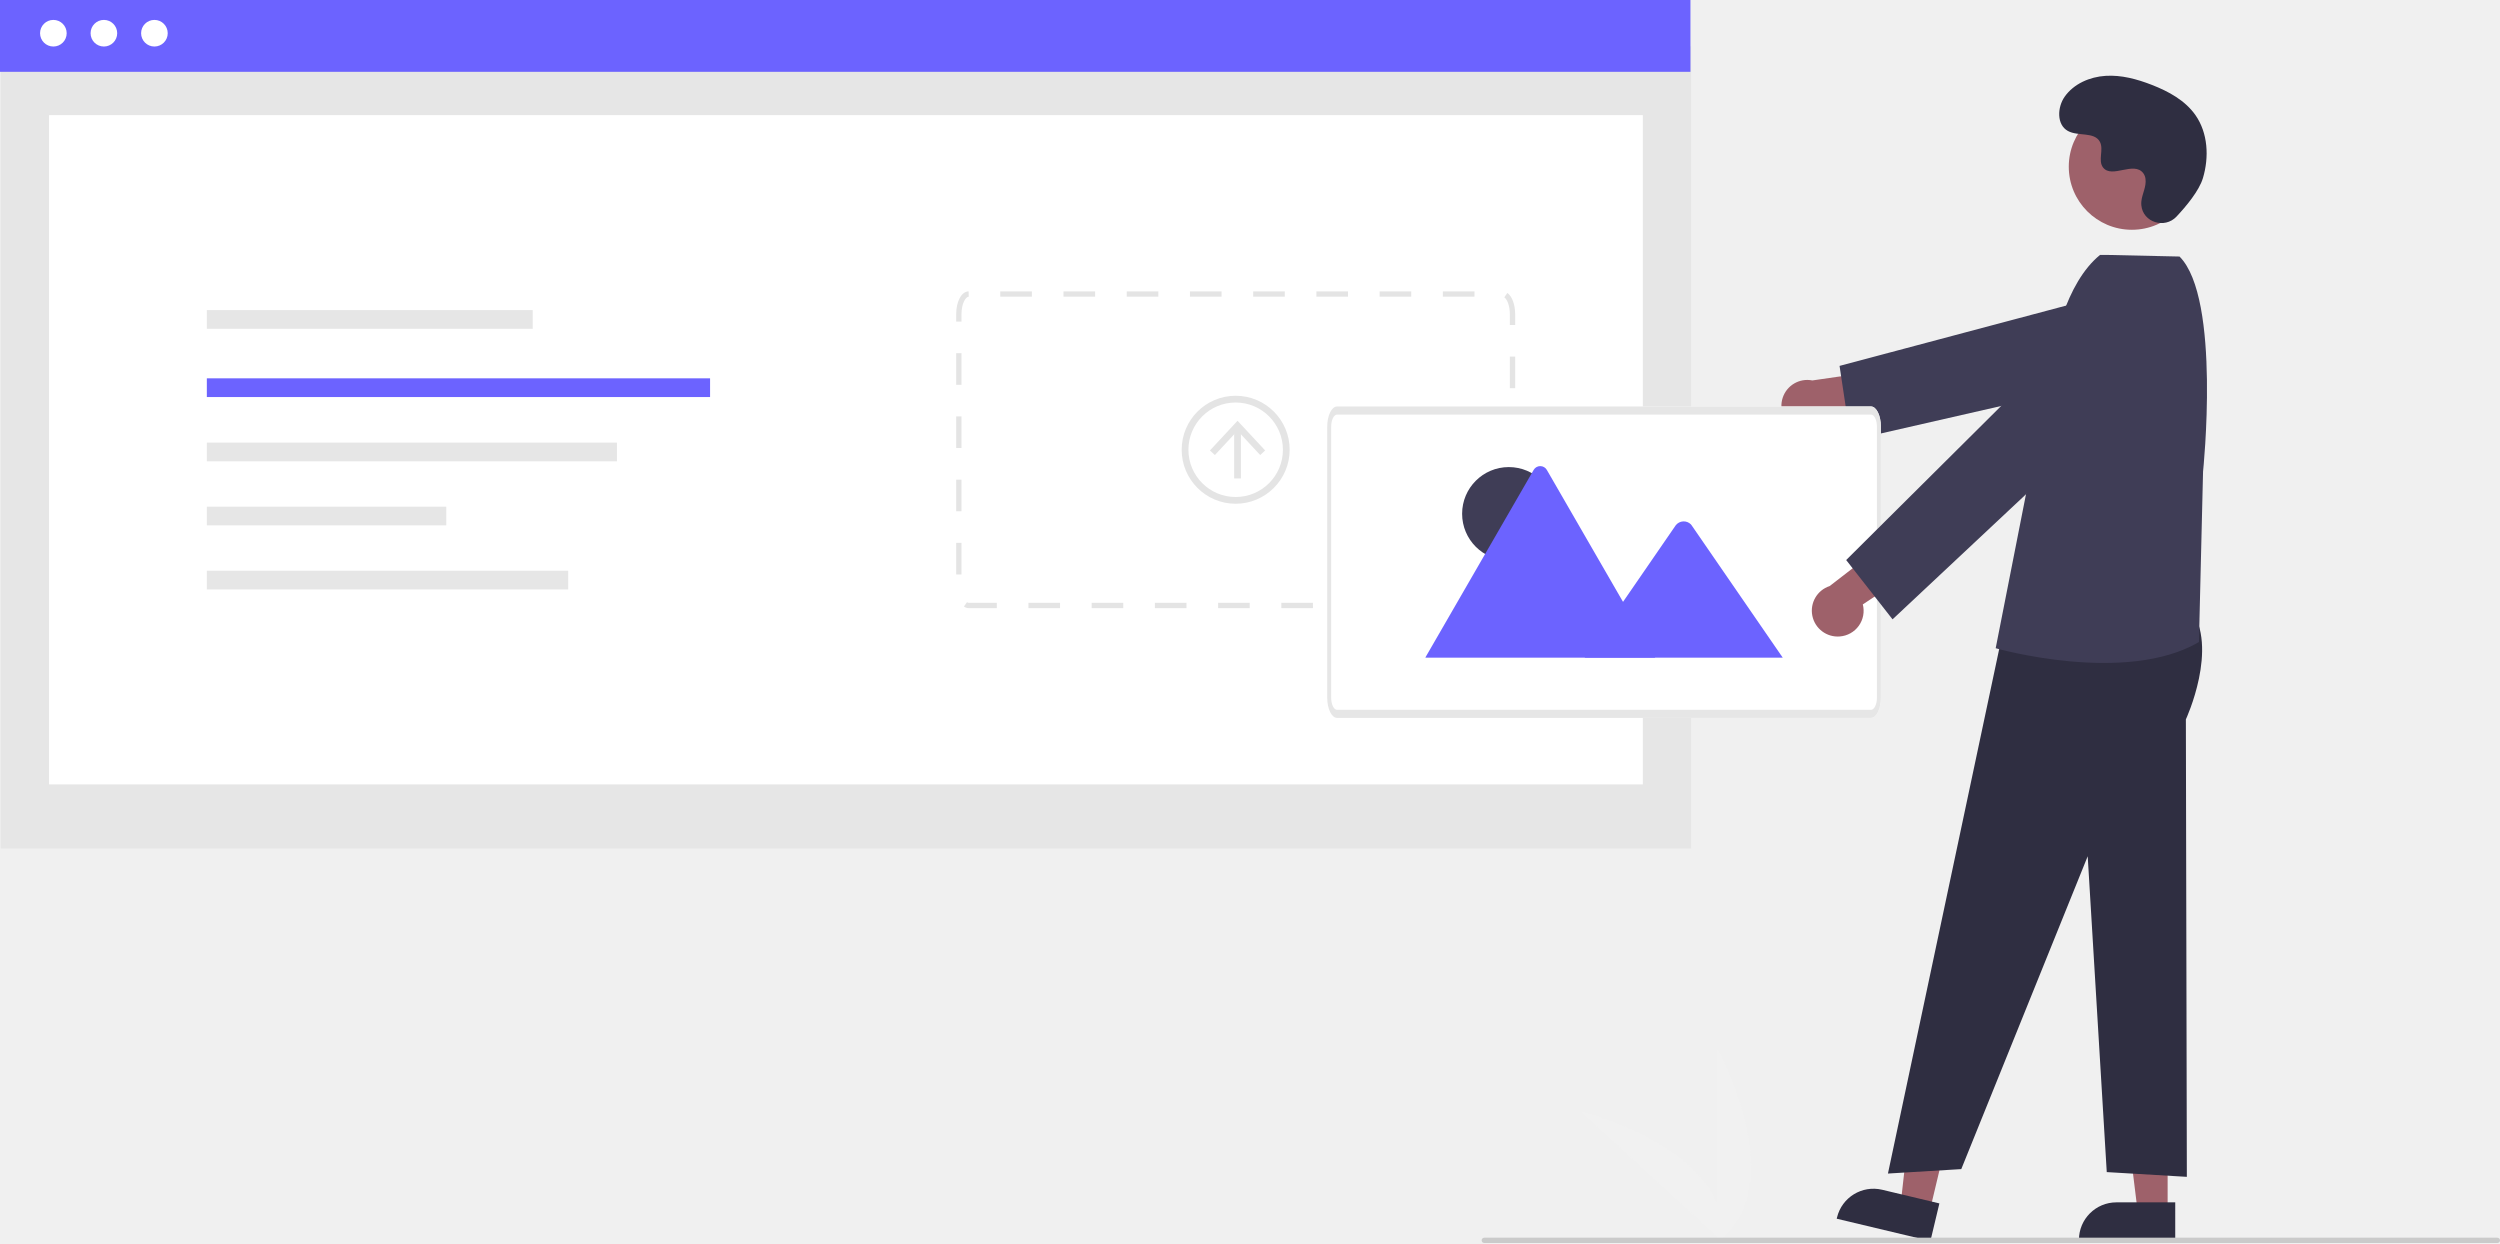
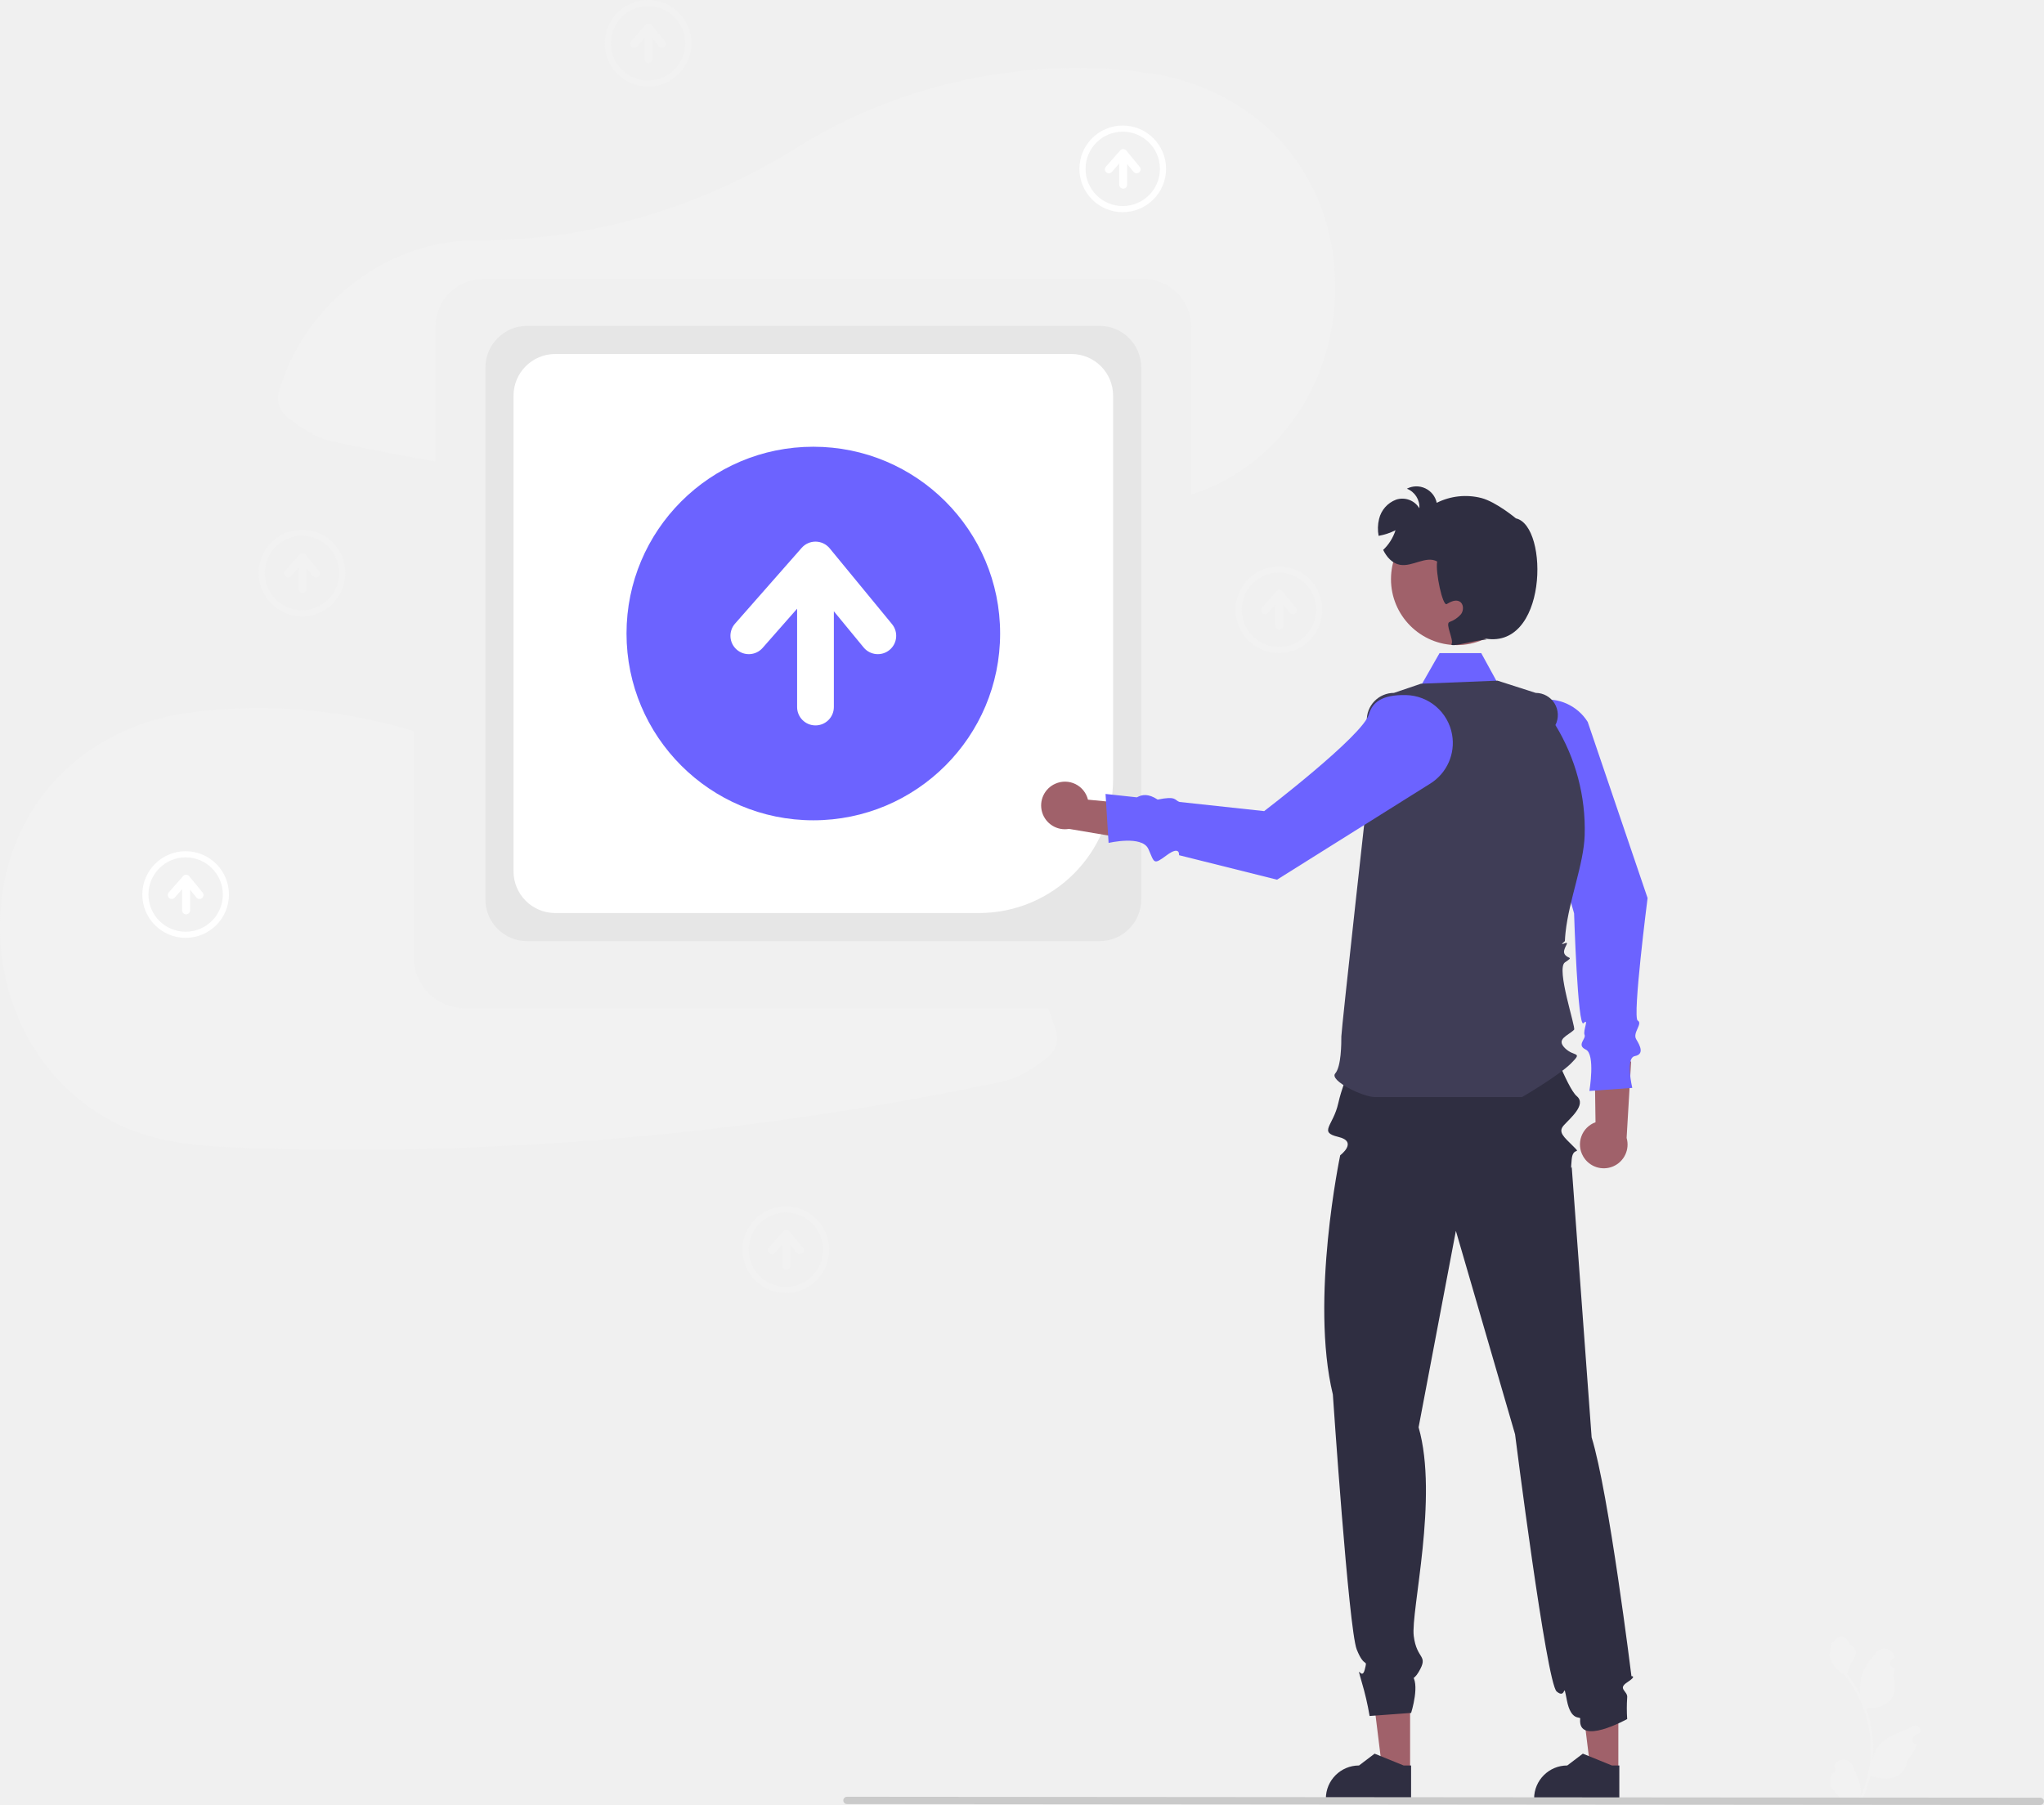
- <svg xmlns="http://www.w3.org/2000/svg" data-name="Layer 1" width="940.221" height="467.484" viewBox="0 0 940.221 467.484">
-   <path d="M775.918,683.211v-72.34S804.109,662.157,775.918,683.211Z" transform="translate(-129.8895 -216.2581)" fill="#f1f1f1" />
-   <path d="M777.659,683.198,724.369,634.277S781.215,648.193,777.659,683.198Z" transform="translate(-129.8895 -216.2581)" fill="#f1f1f1" />
-   <rect id="eeb7425a-d208-4c0d-b95e-02be1fa43e7d" data-name="Rectangle 62" x="0.271" y="17.43" width="635.757" height="301.678" fill="#e6e6e6" />
-   <rect id="ac098a7d-41e7-4a0b-9ebb-e2b896279a43" data-name="Rectangle 75" x="18.451" y="43.299" width="599.398" height="251.699" fill="#fff" />
-   <rect id="f3d044d2-f865-40f6-878a-97b0cdf0b076" data-name="Rectangle 80" width="635.757" height="27.009" fill="#6c63ff" />
-   <circle id="a41597d3-4560-43a6-897a-86e327d3ab8c" data-name="Ellipse 90" cx="20.071" cy="12.493" r="5.006" fill="#fff" />
-   <circle id="a8db4b27-72ff-467a-b7ca-497e0ce2cc93" data-name="Ellipse 91" cx="39.072" cy="12.493" r="5.006" fill="#fff" />
-   <circle id="ba9869b1-9707-4207-be3c-61cfbe485fac" data-name="Ellipse 92" cx="58.074" cy="12.493" r="5.006" fill="#fff" />
-   <path d="M683.118,444.972v-2h11.889l.077,1.999-.038.001Zm-11.889,0H659.339v-2h11.889Zm-23.778,0H635.561v-2h11.889Zm-23.778,0H611.783v-2h11.889Zm-23.778,0H588.005v-2h11.889Zm-23.778,0H564.226v-2h11.889Zm-23.778,0H540.448v-2h11.889Zm-23.778,0H516.67v-2h11.889Zm-23.778,0H494.214a3.077,3.077,0,0,1-1.808-.613l1.165-1.626a1.109,1.109,0,0,0,.646.239h10.565Zm194.944-11.38h-2V421.702h2ZM491.496,432.313h-2V420.424h2Zm208.23-22.5h-2V397.924h2Zm-208.23-1.278h-2V396.646h2Zm208.23-22.5h-2V374.146h2Zm-208.23-1.278h-2V372.868h2Zm208.23-22.5h-2V350.368h2Zm-208.23-1.278h-2V349.089h2Zm208.23-22.5h-2v-4.029c-.002-3.373-1.083-5.67-2.086-6.377l1.152-1.635c1.781,1.254,2.932,4.399,2.934,8.012Zm-208.23-1.278h-2v-2.75c0-4.866,2.012-8.566,4.681-8.608l.031,2c-1.132.018-2.712,2.54-2.712,6.608Zm192.922-9.358H672.529v-2h11.889Zm-23.778,0H648.751v-2h11.889Zm-23.778,0H624.972v-2h11.889Zm-23.778,0H601.194v-2h11.889Zm-23.778,0H577.416v-2H589.305Zm-23.778,0H553.638v-2H565.527Zm-23.778,0H529.859v-2h11.889Zm-23.778,0H506.081v-2h11.889Z" transform="translate(-129.8895 -216.2581)" fill="#e4e4e4" />
-   <rect id="bf5c6f7d-d465-4263-a791-6917df506e29" data-name="Rectangle 81" x="77.789" y="116.623" width="122.56" height="7.036" fill="#e6e6e6" />
-   <rect id="f8f2b1f1-beba-472f-8554-cd71efd3f80f" data-name="Rectangle 82" x="77.789" y="142.287" width="189.261" height="7.036" fill="#6c63ff" />
-   <rect id="fb4599b7-18da-45bc-afb0-01dc7e2f7680" data-name="Rectangle 83" x="77.789" y="166.464" width="154.243" height="7.036" fill="#e6e6e6" />
-   <rect id="fd7cd703-6235-43d3-ac2b-600a626f2c8b" data-name="Rectangle 84" x="77.789" y="190.552" width="90.045" height="7.036" fill="#e6e6e6" />
-   <rect id="b510e3d8-1d90-415c-a9f7-f3077d64661d" data-name="Rectangle 85" x="77.789" y="214.638" width="135.901" height="7.036" fill="#e6e6e6" />
-   <path d="M805.506,377.716a9.681,9.681,0,0,0,13.468-6.242l34.316-2.435-10.874-14.19-30.92,4.488a9.733,9.733,0,0,0-5.991,18.379Z" transform="translate(-129.8895 -216.2581)" fill="#9e616a" />
-   <path d="M939.053,356.031l10.806-6.252a14.76,14.76,0,0,0,5.866-19.263l.371-.12a15.167,15.167,0,0,0-17.546-7.624L821.724,353.867l4.224,27.992Z" transform="translate(-129.8895 -216.2581)" fill="#3f3d56" />
-   <path id="f8ab5adf-0050-4313-a3fc-6665da3c3657-330" data-name="Path 138" d="M833.55,486.259H632.757c-2.052-.005-3.716-3.407-3.718-7.608V376.738c0-4.2,1.666-7.601,3.718-7.608H833.55c2.052.005,3.716,3.407,3.718,7.608V478.651C837.266,482.85,835.6,486.254,833.55,486.259Z" transform="translate(-129.8895 -216.2581)" fill="#fff" />
-   <g id="b9db5941-fd9d-4256-9412-6bd09c2c2e67" data-name="Group 38">
-     <circle id="b0c1df6c-9d28-49f1-a1f9-a4de637a1a39" data-name="Ellipse 7" cx="567.443" cy="193.222" r="17.558" fill="#3f3d56" />
-     <path id="f27b48c9-eb3a-4b88-89bc-f1c9b7ad6b59-331" data-name="Path 63" d="M752.393,463.587h-86.135a1.763,1.763,0,0,1-.322-.026l40.74-70.563a2.852,2.852,0,0,1,4.965,0l27.34,47.353,1.311,2.265Z" transform="translate(-129.8895 -216.2581)" fill="#6c63ff" />
-     <path id="fc8cace5-23bc-4b5f-a7ba-908e5d1307f5-332" data-name="Path 65" d="M800.351,463.587H725.85L740.286,442.619l1.039-1.511,18.812-27.327a3.807,3.807,0,0,1,5.654-.337,3.399,3.399,0,0,1,.271.337Z" transform="translate(-129.8895 -216.2581)" fill="#6c63ff" />
-   </g>
-   <path id="b543a181-e408-4cd3-9028-b57a4db0547e-333" data-name="Path 138" d="M833.55,486.259H632.757c-2.052-.005-3.716-3.407-3.718-7.608V376.738c0-4.2,1.666-7.601,3.718-7.608H833.55c2.052.005,3.716,3.407,3.718,7.608V478.651C837.266,482.85,835.6,486.254,833.55,486.259ZM632.757,372.173c-1.232,0-2.23,2.045-2.231,4.565V478.651c0,2.52.999,4.562,2.231,4.565H833.55c1.232,0,2.23-2.044,2.231-4.565V376.738c0-2.52-.999-4.562-2.231-4.565Z" transform="translate(-129.8895 -216.2581)" fill="#e6e6e6" />
-   <circle cx="801.767" cy="62.692" r="23.724" fill="#9e616a" />
-   <path d="M948.444,297.719c-4.426,4.714-12.645,2.184-13.222-4.257a7.78,7.78,0,0,1,.01-1.503c.298-2.853,1.946-5.443,1.551-8.455a4.434,4.434,0,0,0-.811-2.076c-3.527-4.723-11.806,2.112-15.134-2.163-2.041-2.621.358-6.749-1.208-9.679-2.067-3.867-8.19-1.959-12.029-4.077-4.272-2.356-4.016-8.911-1.204-12.897,3.429-4.862,9.442-7.456,15.38-7.83s11.835,1.231,17.379,3.392c6.299,2.455,12.545,5.847,16.421,11.386,4.714,6.735,5.167,15.791,2.81,23.666C956.953,288.017,952.059,293.869,948.444,297.719Z" transform="translate(-129.8895 -216.2581)" fill="#2f2e41" />
-   <polygon points="815.218 455.858 803.985 455.858 798.641 412.531 815.22 412.532 815.218 455.858" fill="#9e616a" />
-   <path d="M947.972,683.005l-36.219-.001v-.458A14.098,14.098,0,0,1,925.85,668.448h.001l22.122.001Z" transform="translate(-129.8895 -216.2581)" fill="#2f2e41" />
-   <polygon points="725.742 455.491 714.815 452.884 719.67 409.5 735.796 413.347 725.742 455.491" fill="#9e616a" />
-   <path d="M855.891,683.005l-35.231-8.404.106-.446a14.098,14.098,0,0,1,16.984-10.442l.001 0,21.518,5.133Z" transform="translate(-129.8895 -216.2581)" fill="#2f2e41" />
-   <path d="M883.957,450.01,839.924,657.615l27.577-1.669L915.049,538.287l7.166,118.783,30.123,1.784-.368-172.046s12.566-27.05,1.669-41.817S883.957,450.01,883.957,450.01Z" transform="translate(-129.8895 -216.2581)" fill="#2f2e41" />
-   <path d="M949.582,312.737l-26.683-.594-3.219,0c-12.81,10.436-18.191,33.66-19.991,50.084l-19.246,97.82s48.74,13.904,76.441-2.326l1.549-64.11S965.274,328.429,949.582,312.737Z" transform="translate(-129.8895 -216.2581)" fill="#3f3d56" />
-   <path d="M821.814,455.623a9.681,9.681,0,0,0,8.661-12.056l28.687-18.989L842.717,417.566,817.997,436.673a9.733,9.733,0,0,0,3.817,18.95Z" transform="translate(-129.8895 -216.2581)" fill="#9e616a" />
-   <path d="M942.867,354.327l6.337-10.756a14.76,14.76,0,0,0-4.36-19.658l0,0a14.76,14.76,0,0,0-18.763,1.699L824.215,426.883l17.438,22.3Z" transform="translate(-129.8895 -216.2581)" fill="#3f3d56" />
-   <path d="M1069.11,683.742h-381a1,1,0,0,1,0-2h381a1,1,0,0,1,0,2Z" transform="translate(-129.8895 -216.2581)" fill="#cacaca" />
-   <rect x="464.155" y="160.998" width="2.538" height="18.938" fill="#e4e4e4" />
-   <polygon points="475.806 169.409 473.946 171.141 465.426 161.973 456.904 171.141 455.045 169.409 465.426 158.246 475.806 169.409" fill="#e4e4e4" />
-   <path d="M594.61,405.714a20.307,20.307,0,1,1,20.307-20.307A20.33,20.33,0,0,1,594.61,405.714Zm0-38.076a17.769,17.769,0,1,0,17.769,17.769A17.789,17.789,0,0,0,594.61,367.638Z" transform="translate(-129.8895 -216.2581)" fill="#e4e4e4" />
+ <svg xmlns="http://www.w3.org/2000/svg" data-name="Layer 1" width="667.445" height="589.486" viewBox="0 0 667.445 589.486">
+   <path d="M783.233,532.892a7.721,7.721,0,0,1,4.045-11.127l-.398-27.436,12.016,7.676L797.431,526.882a7.763,7.763,0,0,1-14.198,6.01Z" transform="translate(-266.2773 -155.2571)" fill="#a0616a" />
+   <path d="M768.751,383.936A15.64,15.64,0,0,0,755.837,398.994c-.174,8.03,2.506,11.024,6.292,12.106,7,2,18.148,42.448,18.148,42.448s1.183,37.726,3.092,35.863-.251,2.484.329,3.811-2.749,3.313.415,4.82,1.164,13.507,1.164,13.507l14-1s-2.325-9.776.838-10.388,1.725-3.394.444-5.503,2.267-5.115.493-6.112,3.226-39.997,3.226-39.997L784.729,391.028a15.642,15.642,0,0,0-15.977-7.092Z" transform="translate(-266.2773 -155.2571)" fill="#6c63ff" />
+   <polygon points="460 230.943 470.071 213.291 483.677 213.291 493.882 231.943 460 230.943" fill="#6c63ff" />
+   <path d="M699.189,227.463c-8.047-26.954-30.781-44.551-58.251-48.411-.302-.043-.589.014-.89-.006a8.68,8.68,0,0,0-1.188-.273c-37.778-4.883-79.018,3.862-111.841,24.399-31.462,19.685-67.613,30.793-104.726,30.546q-1.729-.011-3.471.075c-28.561,1.425-53.766,22.215-61.488,49.561-1.013,3.588.752,6.794,3.592,8.827,4.989,3.573,8.397,6.078,14.536,7.378q16.43,3.481,32.973,6.401V262.031a15.704,15.704,0,0,1,15.686-15.686H639.591a15.704,15.704,0,0,1,15.686,15.686V316.738a64.518,64.518,0,0,0,8.632-3.398,66.837,66.837,0,0,0,25.768-22.487C702.153,272.753,705.448,248.427,699.189,227.463Z" transform="translate(-266.2773 -155.2571)" fill="#f2f2f2" />
+   <path d="M608.467,484.548H417.99a16.598,16.598,0,0,1-16.579-16.579V394.059a172.965,172.965,0,0,0-71.716-6.286,8.68,8.68,0,0,0-1.188.273c-.301.019-.588-.037-.89.006-27.471,3.86-50.204,21.457-58.251,48.411-6.259,20.964-2.964,45.29,9.511,63.39a66.837,66.837,0,0,0,25.768,22.487c14.287,6.882,29.325,7.4,44.919,7.886a1018.277,1018.277,0,0,0,140.261-5.302q34.382-3.688,68.479-9.638,17.452-3.054,34.788-6.727c6.139-1.3,9.547-3.805,14.536-7.378,2.839-2.033,4.605-5.239,3.592-8.827A65.809,65.809,0,0,0,608.467,484.548Z" transform="translate(-266.2773 -155.2571)" fill="#f2f2f2" />
+   <path d="M625.324,462.621H438.389a13.625,13.625,0,0,1-13.609-13.609V275.289a13.625,13.625,0,0,1,13.609-13.609h186.936a13.625,13.625,0,0,1,13.609,13.609V449.012A13.625,13.625,0,0,1,625.324,462.621Z" transform="translate(-266.2773 -155.2571)" fill="#e6e6e6" />
+   <path d="M585.98,453.442H447.57a13.625,13.625,0,0,1-13.609-13.609V284.476a13.625,13.625,0,0,1,13.609-13.609H616.145a13.625,13.625,0,0,1,13.609,13.609V409.668A43.823,43.823,0,0,1,585.98,453.442Z" transform="translate(-266.2773 -155.2571)" fill="#fff" />
+   <circle cx="265.58" cy="206.897" r="61" fill="#6c63ff" />
+   <path d="M557.554,359.085l-20.356-24.754a6.001,6.001,0,0,0-9.14-.151l-21.769,24.754a6,6,0,0,0,9.012,7.925L526.564,354.051v32.115a6,6,0,0,0,12,0V354.885l9.722,11.822a6,6,0,0,0,9.269-7.622Z" transform="translate(-266.2773 -155.2571)" fill="#fff" />
+   <polygon points="528.453 578.324 519.404 578.323 515.099 543.416 528.456 543.417 528.453 578.324" fill="#a0616a" />
+   <path d="M795.05,743.021l-27.829-.001v-.352a10.833,10.833,0,0,1,10.832-10.832h.001l5.083-3.857,9.485,3.857,2.429 0Z" transform="translate(-266.2773 -155.2571)" fill="#2f2e41" />
+   <polygon points="460.453 578.324 451.404 578.323 447.099 543.416 460.456 543.417 460.453 578.324" fill="#a0616a" />
+   <path d="M727.05,743.021l-27.829-.001v-.352a10.833,10.833,0,0,1,10.832-10.832h.001l5.083-3.857,9.485,3.857,2.429 0Z" transform="translate(-266.2773 -155.2571)" fill="#2f2e41" />
+   <path d="M797.616,704.691c3.302-2.158,1.389-2.018,1.389-2.018s-7.383-59.86-13-78l-6.5-88.337s-.413,1.762,0-2.521,3.413-1.283.413-4.283-5-4.529-3-6.764,7.517-6.759,4.259-9.497-9.671-20.598-9.671-20.598l-62.5.5,2.5-.5s-7.802-2.895-4.228.875-2,13-4,22c-1.656,7.454-6.574,9.432,0,11,6.574,1.568.625,6.011.625,6.011s-9.897,47.114-2.397,78.114c0,0,5.174,76.672,7.793,83.266,2.619,6.594,3.619,2.594,2.619,6.594s-3-3-1,4a92.513,92.513,0,0,1,2.587,11.14l13.562-1s3.15-9.927,0-12.534-.975,5,2.438-.803-.587-3.803-1.587-11.803,8.175-45.268,1.587-68.134l12.173-64.163,19.327,66.437s10.251,81.14,13.582,84c3.331,2.86,1.986-4.082,3.331,2.86,1.359,7.015,4.447,5.155,4.359,6.015-.931,9.172,15.339.125,15.339.125a51.365,51.365,0,0,1,0-7C797.918,707.533,794.315,706.848,797.616,704.691Z" transform="translate(-266.2773 -155.2571)" fill="#2f2e41" />
+   <path d="M715.277,513.548c-4,0-15-5.417-13-7.709s2-9.898,2-12.094,9-83.197,9-83.197l-.684-19.832a8.862,8.862,0,0,1,8.857-9.168l8.827-3,25-1,12.466,4A7.227,7.227,0,0,1,774.181,392.06l0,0a65.074,65.074,0,0,1,9.553,35.955c-.287,9.471-5.085,21.038-6.242,31.738-.102.939-.175,1.872-.215,2.796-.011.258-2.058,1.541-.029.771s-1.087,1.95-.029,3.589,3.109.635.084,2.637,3.633,21.344,2.974,22.002c-2,2-6,3-3,6s6,1,2,5-15.984,11-15.984,11Z" transform="translate(-266.2773 -155.2571)" fill="#3f3d56" />
+   <circle cx="475.734" cy="189.156" r="21.523" fill="#a0616a" />
+   <path d="M610.921,411.192a7.721,7.721,0,0,1,10.622,5.229l27.317,2.584-8.936,11.111L615.354,425.959a7.763,7.763,0,0,1-4.433-14.767Z" transform="translate(-266.2773 -155.2571)" fill="#a0616a" />
+   <path d="M740.441,395.17a15.64,15.64,0,0,0-15.058-12.914c-8.03-.174-11.024,2.506-12.106,6.292-2,7-34.197,31.606-34.197,31.606l-27.651-2.992c-1.663-.54-.874-2.054-7.126-.771-3.08-2.017-5.071-1.675-6.785-.734l-10.241-1.108,1,16s10.963-2.608,13,2,1.57,5.27,6,2,4,0,4,0l32,8,50.071-31.401a15.642,15.642,0,0,0,7.092-15.977Z" transform="translate(-266.2773 -155.2571)" fill="#6c63ff" />
+   <path d="M750.367,363.628l1.41.45c-4.41.37-12.27,2.83-11.5,1.47s-2.14-6.49-.72-7.14a9.031,9.031,0,0,0,3.82-2.59c.9-1.26.88-3.34-.47-4.11-1.31-.76-2.93.06-4.23.83-1.31.76-3.73-10.42-3.11-13.91-3.65-2-8.07,1.83-12.17,1.08-2.51-.46-4.32-2.52-5.46-4.86a15.246,15.246,0,0,0,4.03-6.42,19.91,19.91,0,0,1-5.52,1.83,12.971,12.971,0,0,1,.14-5.48,8.943,8.943,0,0,1,5.57-6.34,6.482,6.482,0,0,1,7.6,2.82,6.444,6.444,0,0,0-4.08-6.4,6.776,6.776,0,0,1,9.75,4.61,20.934,20.934,0,0,1,14.59-1.56c4.84,1.27,11.26,6.64,11.26,6.64C772.197,326.958,771.677,368.478,750.367,363.628Z" transform="translate(-266.2773 -155.2571)" fill="#2f2e41" />
+   <path d="M864.394,734.44a1.216,1.216,0,0,0,.882-2.108l-.083-.331.033-.08a3.267,3.267,0,0,1,6.026.022c.986,2.374,2.24,4.751,2.549,7.261a9.664,9.664,0,0,1-.17,3.324,38.744,38.744,0,0,0,3.524-16.092,37.397,37.397,0,0,0-.232-4.172q-.192-1.703-.533-3.382a39.193,39.193,0,0,0-7.772-16.611A10.43,10.43,0,0,1,864.279,697.77a7.956,7.956,0,0,1-.724-2.174,9.819,9.819,0,0,0,.637-3.386c.294-.447.821-.669,1.142-1.104,1.599-2.167,3.801-1.789,4.951,1.156,2.456,1.24,2.48,3.295.973,5.273-.959,1.258-1.091,2.96-1.932,4.307.087.111.177.218.263.329a39.446,39.446,0,0,1,4.117,6.523,16.398,16.398,0,0,1,.979-7.617c.937-2.261,2.693-4.164,4.24-6.119a3.366,3.366,0,0,1,5.995,1.653l.009.086q-.345.194-.675.413a1.65,1.65,0,0,0,.665,3.003l.034.005a16.418,16.418,0,0,1-.433,2.455c1.984,7.673-2.3,10.468-8.416,10.594-.135.069-.267.138-.402.204a40.262,40.262,0,0,1,2.167,10.199,38.187,38.187,0,0,1-.028,6.166l.01-.073a10.091,10.091,0,0,1,3.445-5.827c2.651-2.178,6.396-2.98,9.256-4.73a1.894,1.894,0,0,1,2.9,1.842l-.012.076a11.082,11.082,0,0,0-1.243.599q-.345.194-.675.413a1.65,1.65,0,0,0,.665,3.003l.034.005.069.01a16.431,16.431,0,0,1-3.022,4.733c-1.241,6.699-6.569,7.334-12.27,5.383h-.003a40.251,40.251,0,0,1-2.704,7.893h-9.659c-.035-.107-.066-.218-.097-.325a10.975,10.975,0,0,0,2.673-.159c-.717-.879-1.433-1.766-2.15-2.645a.602.602,0,0,1-.045-.052c-.364-.45-.73-.897-1.094-1.347l-0-.001a16.075,16.075,0,0,1,.471-4.095Z" transform="translate(-266.2773 -155.2571)" fill="#f2f2f2" />
+   <path d="M542.806,744.436l389.726.307a1.191,1.191,0,0,0,0-2.381l-389.726-.307a1.191,1.191,0,0,0,0,2.381Z" transform="translate(-266.2773 -155.2571)" fill="#cacaca" />
+   <path d="M522.895,577.548A14.146,14.146,0,1,1,537.041,563.403,14.162,14.162,0,0,1,522.895,577.548Zm0-26.291A12.146,12.146,0,1,0,535.041,563.403,12.159,12.159,0,0,0,522.895,551.257Z" transform="translate(-266.2773 -155.2571)" fill="#f2f2f2" />
+   <path d="M528.433,562.741l-4.387-5.335a1.293,1.293,0,0,0-1.97-.033l-4.691,5.335a1.293,1.293,0,0,0,1.942,1.708l2.427-2.76v6.921a1.293,1.293,0,1,0,2.586,0v-6.741l2.095,2.548a1.293,1.293,0,0,0,1.997-1.643Z" transform="translate(-266.2773 -155.2571)" fill="#f2f2f2" />
+   <path d="M683.895,368.548A14.146,14.146,0,1,1,698.041,354.403,14.162,14.162,0,0,1,683.895,368.548Zm0-26.291A12.146,12.146,0,1,0,696.041,354.403,12.159,12.159,0,0,0,683.895,342.257Z" transform="translate(-266.2773 -155.2571)" fill="#f2f2f2" />
+   <path d="M689.433,353.741l-4.387-5.335a1.293,1.293,0,0,0-1.97-.033l-4.691,5.335a1.293,1.293,0,0,0,1.942,1.708l2.427-2.76v6.921a1.293,1.293,0,1,0,2.586,0v-6.741l2.095,2.548a1.293,1.293,0,0,0,1.997-1.643Z" transform="translate(-266.2773 -155.2571)" fill="#f2f2f2" />
+   <path d="M364.896,356.548A14.146,14.146,0,1,1,379.041,342.403,14.162,14.162,0,0,1,364.896,356.548Zm0-26.291A12.146,12.146,0,1,0,377.041,342.403,12.159,12.159,0,0,0,364.896,330.257Z" transform="translate(-266.2773 -155.2571)" fill="#f2f2f2" />
+   <path d="M370.433,341.741l-4.387-5.335a1.293,1.293,0,0,0-1.97-.033l-4.691,5.335a1.293,1.293,0,0,0,1.942,1.708l2.427-2.76v6.921a1.293,1.293,0,0,0,2.586,0v-6.741l2.095,2.548a1.293,1.293,0,0,0,1.997-1.643Z" transform="translate(-266.2773 -155.2571)" fill="#f2f2f2" />
+   <path d="M477.896,183.548A14.146,14.146,0,1,1,492.041,169.403,14.162,14.162,0,0,1,477.896,183.548Zm0-26.291A12.146,12.146,0,1,0,490.041,169.403,12.159,12.159,0,0,0,477.896,157.257Z" transform="translate(-266.2773 -155.2571)" fill="#f2f2f2" />
+   <path d="M483.433,168.741l-4.387-5.335a1.293,1.293,0,0,0-1.97-.033l-4.691,5.335a1.293,1.293,0,0,0,1.942,1.708l2.427-2.76v6.921a1.293,1.293,0,0,0,2.586,0v-6.741l2.095,2.548a1.293,1.293,0,0,0,1.997-1.643Z" transform="translate(-266.2773 -155.2571)" fill="#f2f2f2" />
+   <path d="M326.896,461.548A14.146,14.146,0,1,1,341.041,447.403,14.162,14.162,0,0,1,326.896,461.548Zm0-26.291a12.146,12.146,0,1,0,12.146,12.146A12.159,12.159,0,0,0,326.896,435.257Z" transform="translate(-266.2773 -155.2571)" fill="#fff" />
+   <path d="M332.433,446.741l-4.387-5.335a1.293,1.293,0,0,0-1.97-.033l-4.691,5.335a1.293,1.293,0,0,0,1.942,1.708l2.427-2.76v6.921a1.293,1.293,0,0,0,2.586,0v-6.741l2.095,2.548a1.293,1.293,0,0,0,1.997-1.643Z" transform="translate(-266.2773 -155.2571)" fill="#fff" />
+   <path d="M632.895,224.548A14.146,14.146,0,1,1,647.041,210.403,14.162,14.162,0,0,1,632.895,224.548Zm0-26.291a12.146,12.146,0,1,0,12.146,12.146A12.159,12.159,0,0,0,632.895,198.257Z" transform="translate(-266.2773 -155.2571)" fill="#fff" />
+   <path d="M638.433,209.741l-4.387-5.335a1.293,1.293,0,0,0-1.97-.033l-4.691,5.335a1.293,1.293,0,0,0,1.942,1.708l2.427-2.76v6.921a1.293,1.293,0,1,0,2.586,0v-6.741l2.095,2.548a1.293,1.293,0,0,0,1.997-1.643Z" transform="translate(-266.2773 -155.2571)" fill="#fff" />
</svg>
